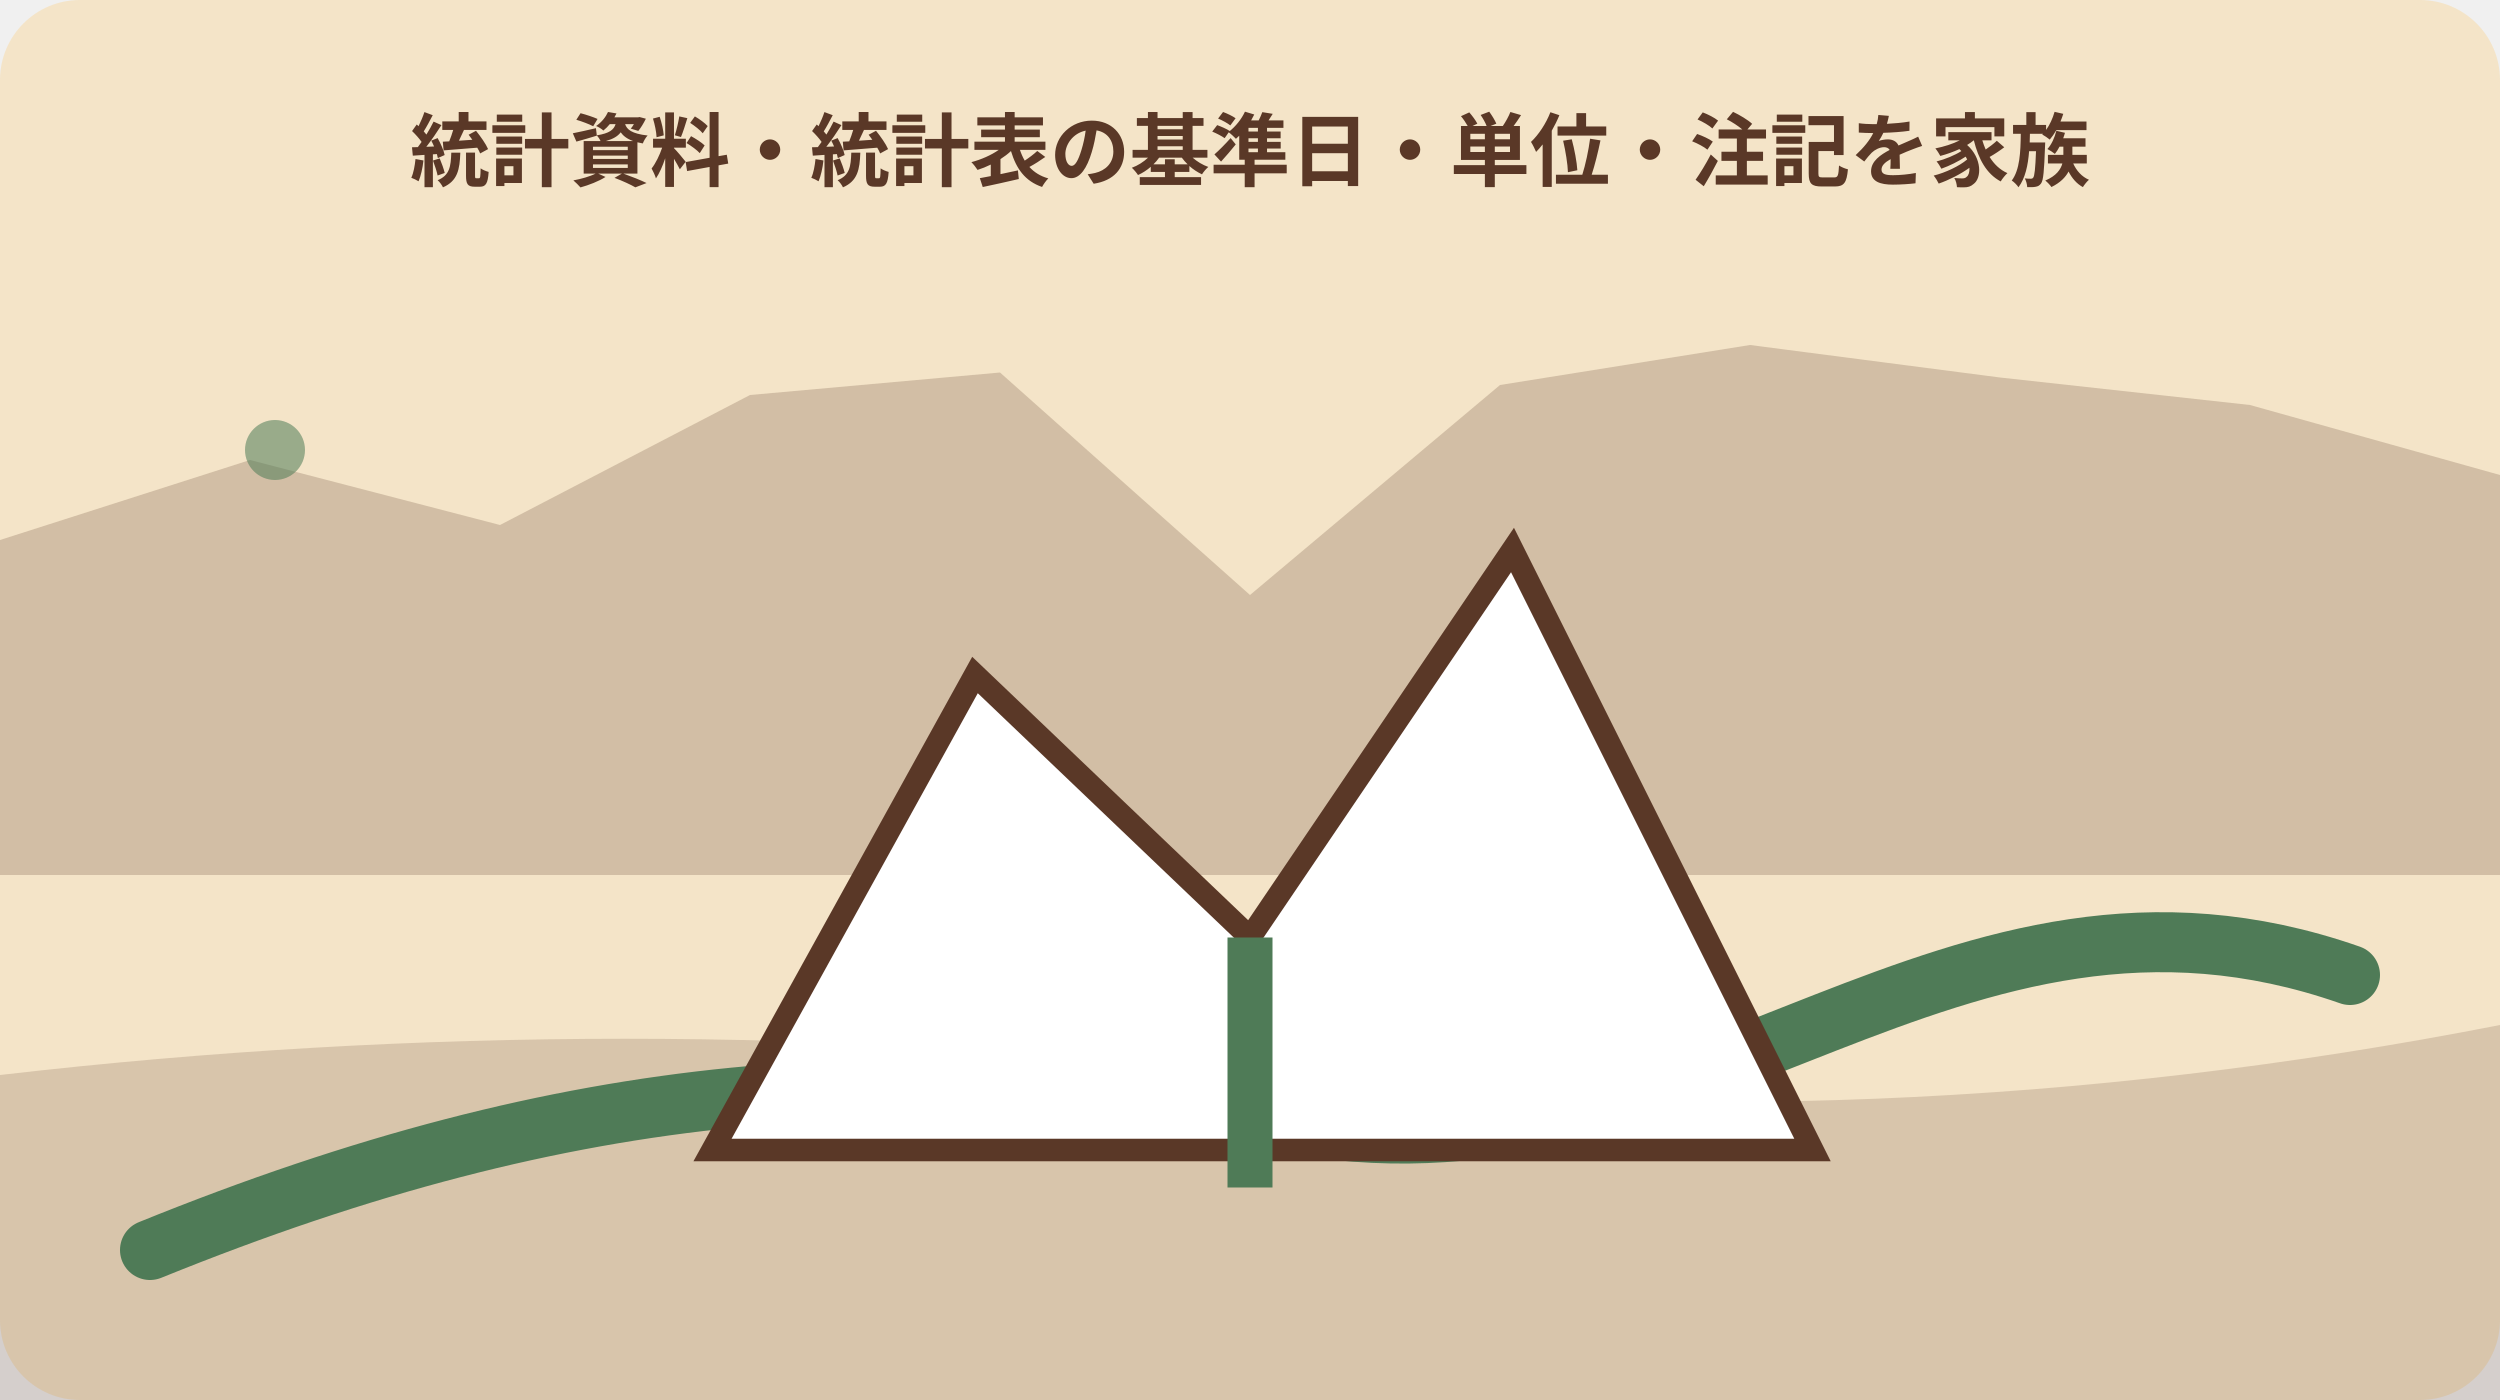
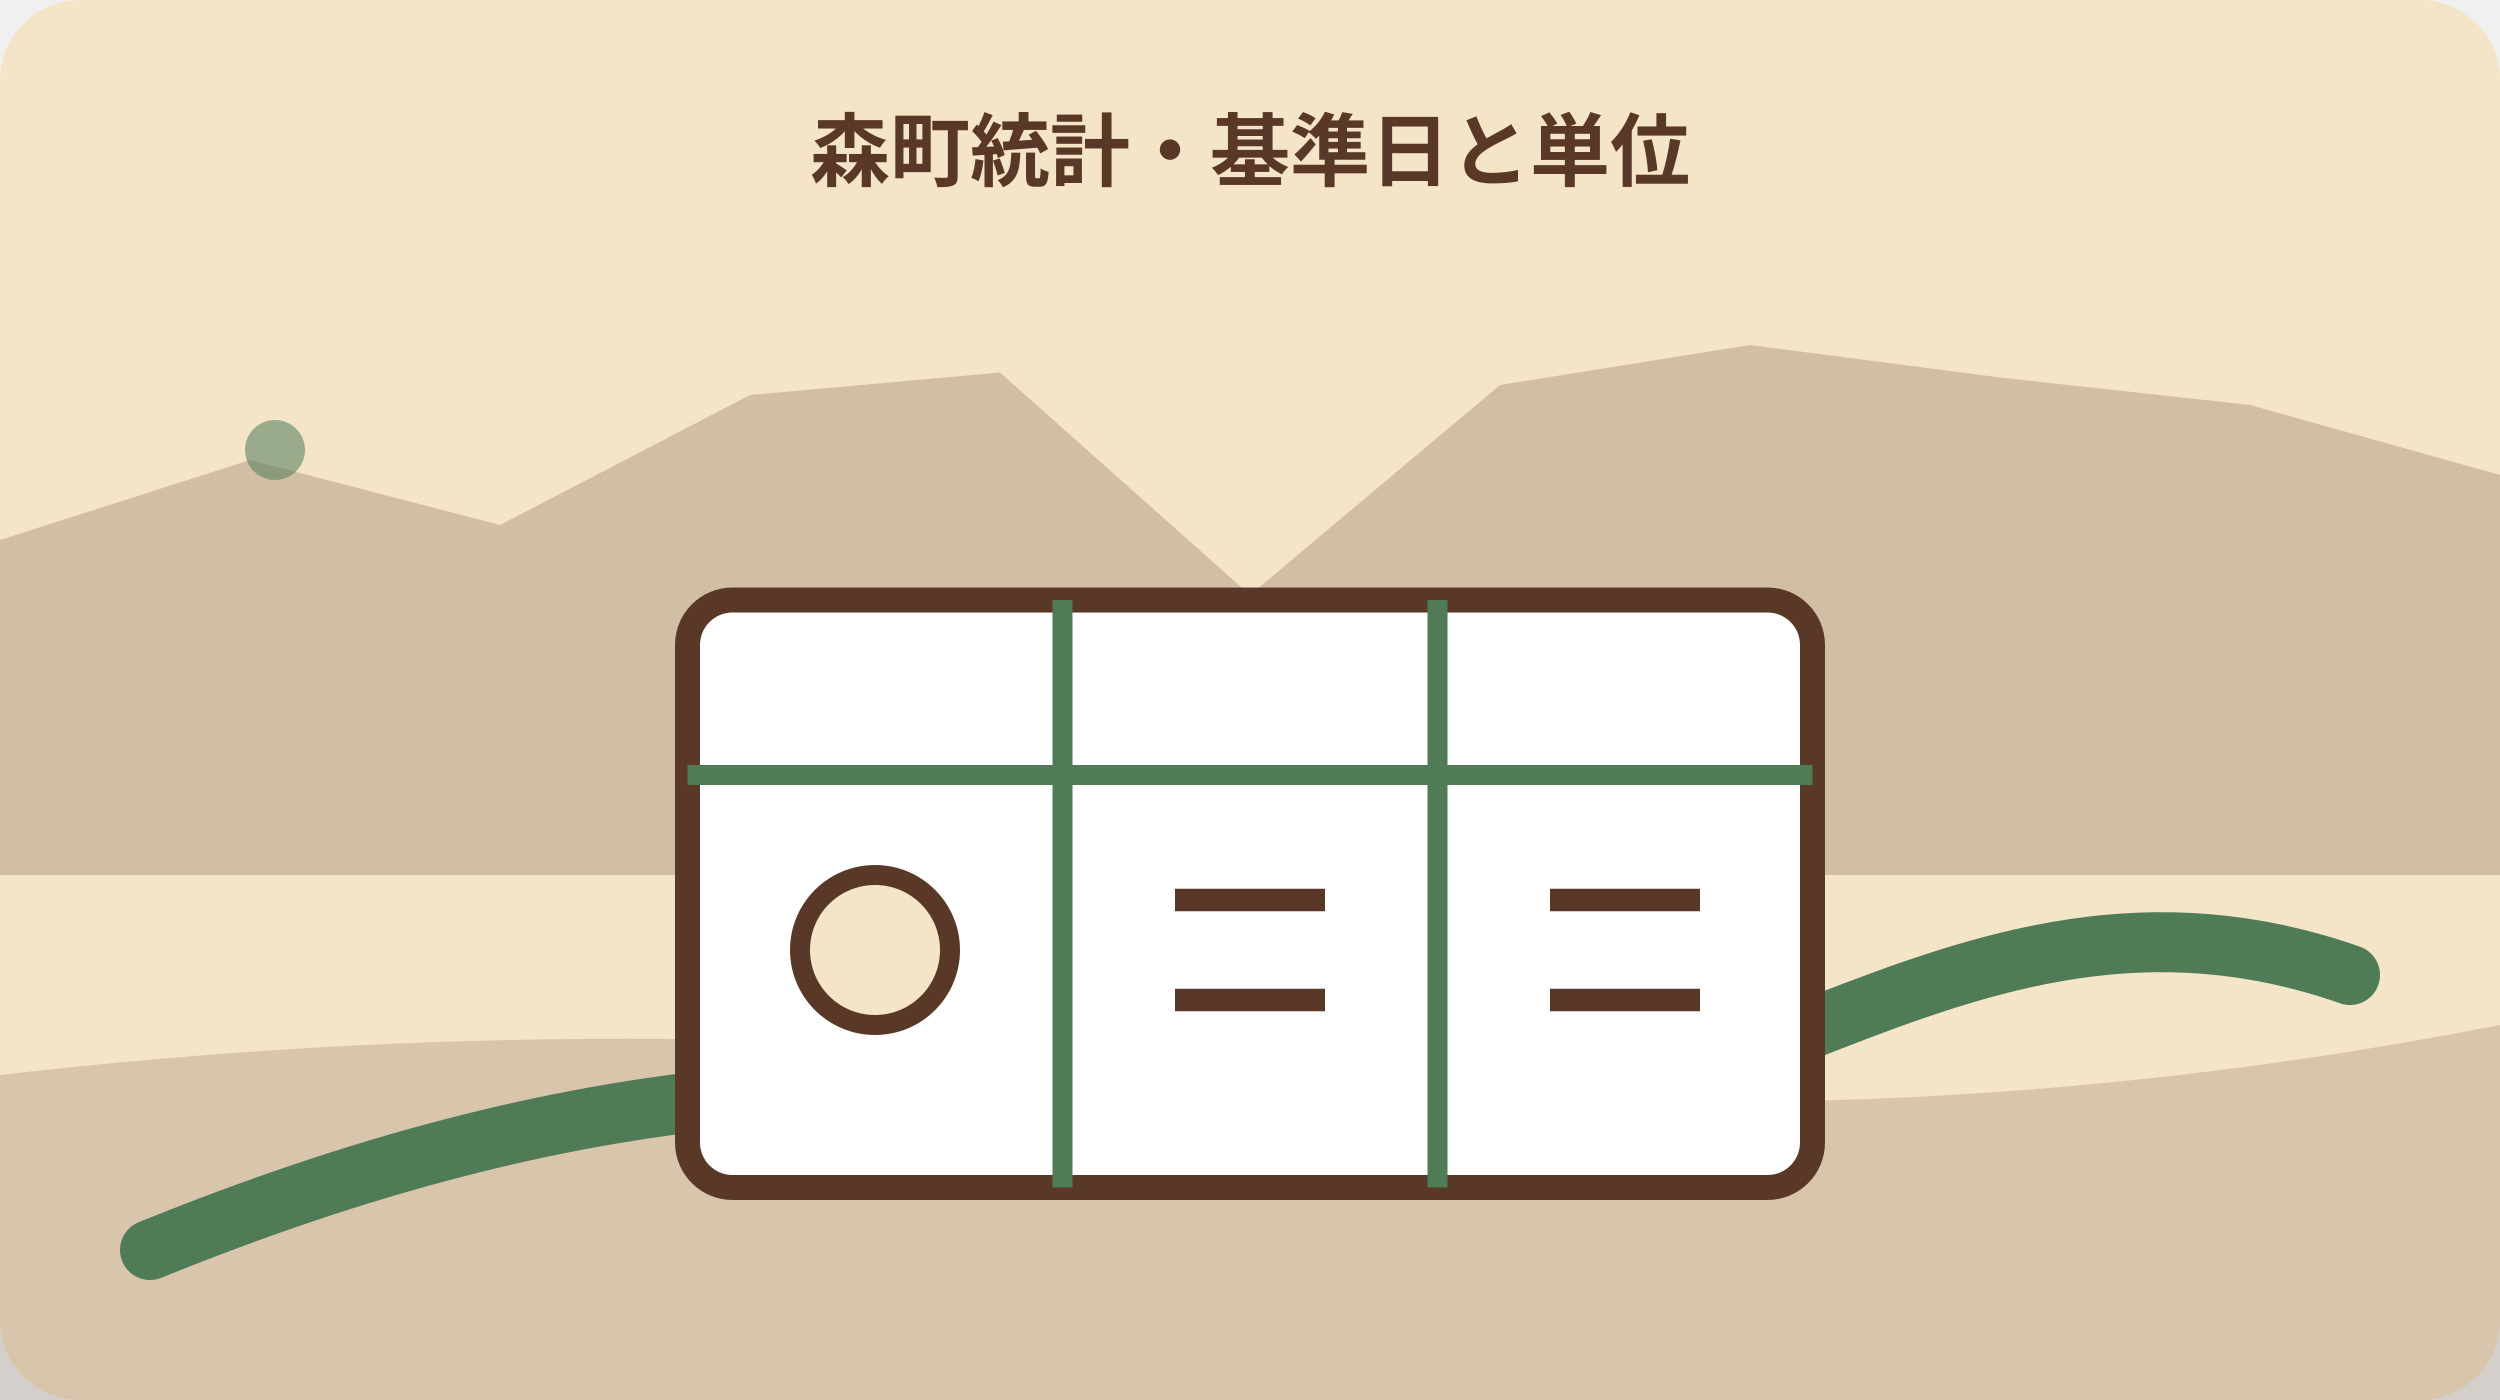
<svg xmlns="http://www.w3.org/2000/svg" width="1000" height="560" viewBox="0 0 1000 560" role="img" aria-labelledby="title desc" data-illustration="mori-editorial" data-topic-id="219" data-scene-index="1">
  <rect width="1000" height="560" rx="32" fill="#f4e4c8" />
  <polygon points="0,216 100,184 200,210 300,158 400,149 500,238 600,154 700,138 800,151 900,162 1000,190 1000,350 0,350" fill="#5a3827" opacity=".22" />
  <path d="M0 430 Q250 401 500 430 T1000 410 V560 H0Z" fill="#5a3827" opacity=".18" />
  <path d="M60 500 C230 431 360 423 520 450 S780 334 940 390" fill="none" stroke="#4f7b57" stroke-width="24" stroke-linecap="round" />
  <circle cx="110" cy="180" r="12" fill="#4f7b57" opacity=".55" />
-   <g data-scene="land">
-     <path d="M285 460 390 270l110 105 105-155 120 240Z" fill="#fff" stroke="#5a3827" stroke-width="9" />
-     <path d="M500 375v100" stroke="#4f7b57" stroke-width="18" />
+   <g data-scene="statistics-date-unit-notes">
+     <rect x="275" y="240" width="450" height="235" rx="18" fill="#fff" stroke="#5a3827" stroke-width="10" />
+     <path d="M275 310h450M425 240v235M575 240v235" stroke="#4f7b57" stroke-width="8" />
+     <circle cx="350" cy="380" r="30" fill="#f4e4c8" stroke="#5a3827" stroke-width="8" />
+     <path d="M470 360h60M470 400h60M620 360h60M620 400h60" stroke="#5a3827" stroke-width="9" />
  </g>
-   <text x="500" y="72" text-anchor="middle" font-family="sans-serif" font-size="32" font-weight="700" fill="#5a3827">統計資料・統計表の基準日・単位・注記を家族</text>
+   <text x="500" y="72" text-anchor="middle" font-family="sans-serif" font-size="32" font-weight="700" fill="#5a3827">森町統計・基準日と単位</text>
</svg>
